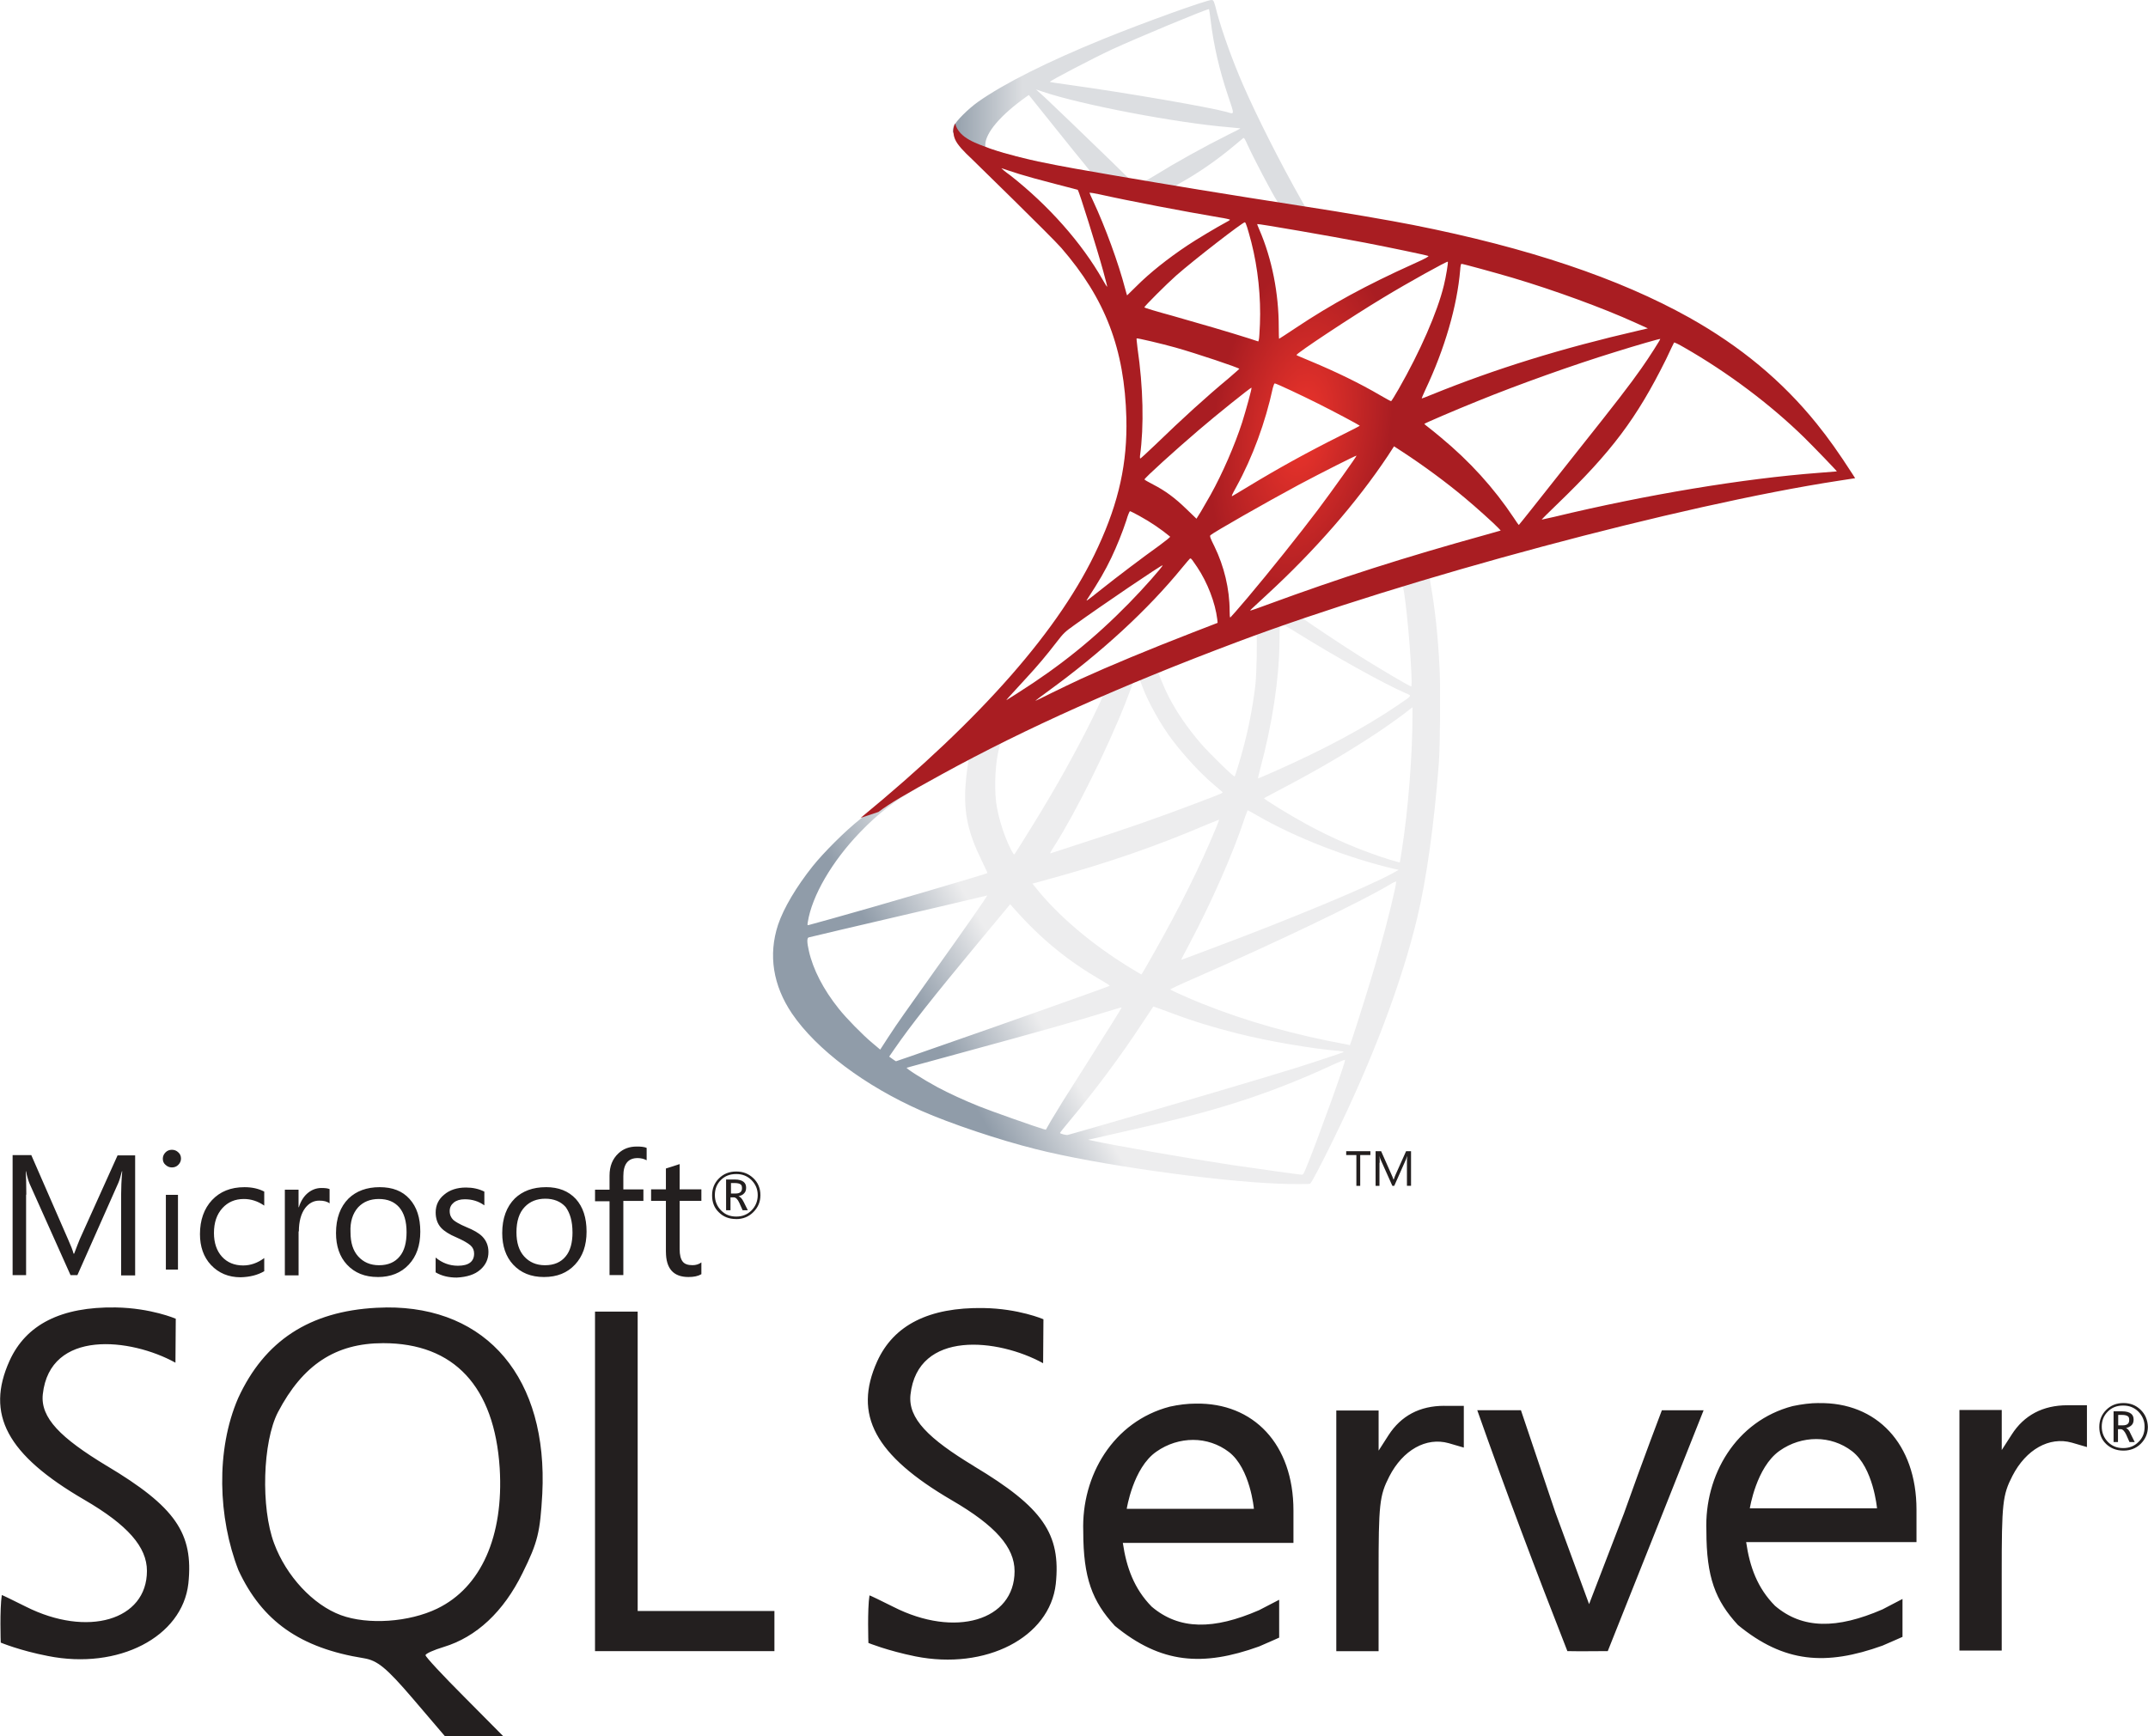
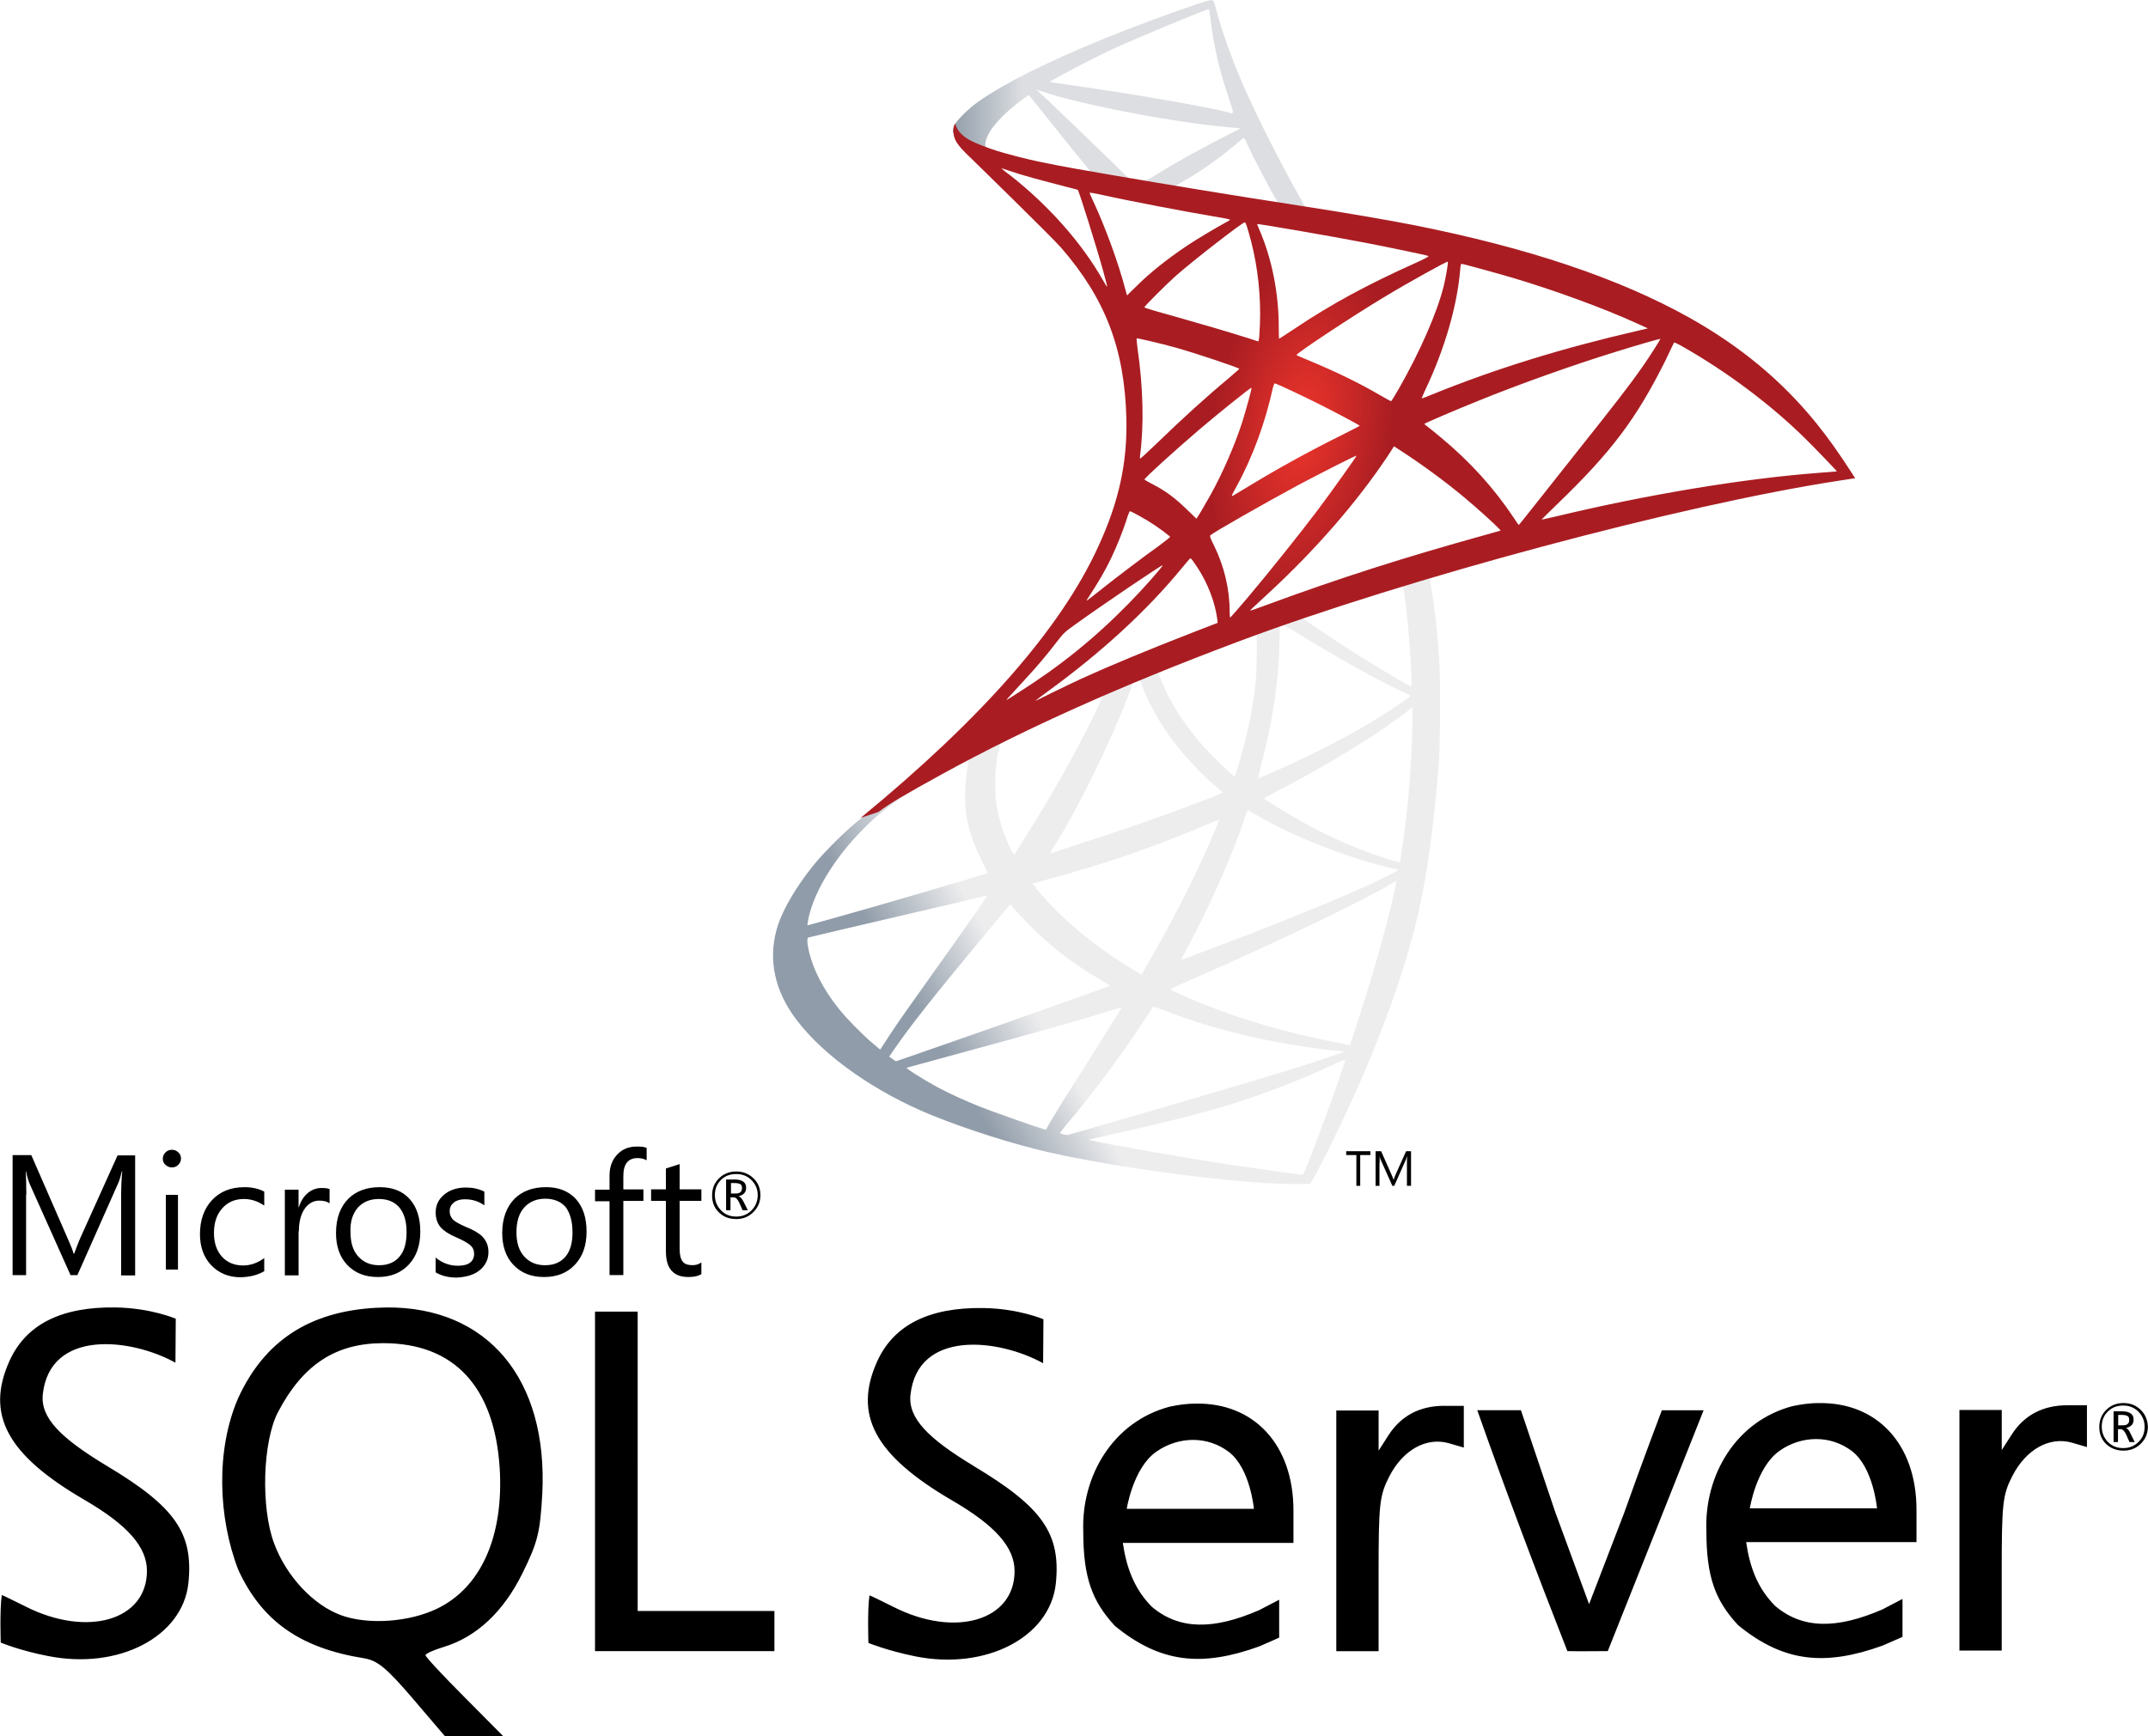
<svg xmlns="http://www.w3.org/2000/svg" width="2500" height="2021" viewBox="0 0 1478.201 1195.111">
  <g transform="matrix(.569 0 0 .569 199.451 -82.735)">
    <linearGradient id="a" gradientUnits="userSpaceOnUse" x1="-2901.952" y1="923.573" x2="-2061.249" y2="1420.331" gradientTransform="matrix(.1234 0 0 -.1234 1158.33 1550.273)">
      <stop offset="0" stop-color="#909ca9" />
      <stop offset="1" stop-color="#ededee" />
    </linearGradient>
    <path fill="url(#a)" d="M1410.773 814.195l-286.9 93.683-249.599 110.161-69.829 18.435c-17.784 16.916-36.431 34.049-56.599 51.397-22.119 19.082-42.72 36.433-58.553 49.008-17.564 13.88-43.587 39.902-56.814 56.38-19.735 24.721-35.348 50.96-42.071 71.13-11.928 36.433-6.07 73.297 16.916 107.346 29.492 43.369 88.261 87.606 156.785 117.749 34.916 15.4 93.683 35.132 137.92 46.19 73.512 18.651 215.771 38.819 294.054 41.857 15.828.65 37.082.65 37.947 0 1.737-1.088 13.881-24.289 27.979-53.129 48.142-98.238 82.838-190.402 101.703-269.119 11.276-47.706 20.166-111.246 26.019-186.492 1.521-21.036 2.169-91.514.868-115.37-1.953-39.033-5.423-70.692-10.84-101.703-.868-4.555-1.088-8.676-.652-8.892.865-.65 3.467-1.517 38.815-11.712l-7.153-16.912v-.005h.004zm-65.49 38.386c2.602 0 9.539 66.573 11.273 108.646.436 8.89.216 14.745-.216 14.745-1.733 0-36.649-20.599-61.583-36.212-21.687-13.663-62.888-40.988-69.393-46.192-2.173-1.517-1.957-1.733 15.828-7.807 30.14-10.194 101.706-33.18 104.091-33.18zm-146.161 48.143c1.953 0 6.937 2.816 18.865 10.191 44.671 27.974 105.393 61.805 131.415 73.083 8.022 3.469 8.887 2.166-9.542 14.746-39.468 26.889-88.697 53.344-148.983 80.018-10.624 4.771-19.514 8.456-19.73 8.456-.432 0 .865-5.418 2.598-11.925 14.53-54.001 22.772-108.647 23.208-152.452.216-21.687.216-21.687 2.169-22.334-.436.217-.22.217 0 .217zm-30.142 11.492c1.297 1.299.432 49.877-1.304 63.104-3.903 31.662-9.975 61.153-19.947 94.335-2.386 8.018-4.558 14.745-4.987 15.177-.872 1.083-30.581-27.975-40.339-39.251-16.916-19.518-30.141-39.035-39.9-58.117-4.988-9.759-12.793-28.84-12.144-29.492 3.469-2.385 117.753-46.622 118.621-45.756zm-141.826 55.731c.216 0 .432 0 .652.216.432.434 1.953 3.905 3.254 7.807 6.937 18.867 22.548 46.624 35.997 64.407 14.746 19.518 34.048 40.334 50.091 53.996 5.207 4.337 9.975 8.456 10.624 9.108 1.304 1.302 1.737 1.083-33.612 14.53-40.981 15.613-85.656 31.226-136.835 47.706a6825.474 6825.474 0 0 0-36.643 11.928c-1.955.652-1.303-.434 4.335-9.323 25.371-39.686 63.97-117.536 85.657-172.618 3.687-9.542 7.373-19.082 8.025-21.251.868-3.038 1.95-4.121 4.768-5.64 1.518-.43 3.038-.866 3.687-.866zm-43.367 17.999c.649.436-10.411 23.637-21.254 44.889-21.036 40.985-44.022 81.323-74.815 130.331-5.204 8.456-10.19 16.265-10.842 17.132-1.083 1.519-1.519 1.083-4.988-5.638-7.373-14.53-13.447-33.181-16.699-50.313-3.254-16.916-2.602-46.406 1.086-64.621 2.816-13.444 2.602-13.227 9.107-16.481 27.757-14.095 117.537-56.166 118.405-55.299zm374.073 15.182v9.107c0 48.359-5.204 114.716-12.797 163.077-1.301 8.456-2.389 15.393-2.602 15.613 0 0-6.288-1.733-13.661-3.905-32.527-10.193-67.875-25.156-99.754-42.718-21.038-11.494-51.612-30.363-50.743-31.231.213-.215 9.323-4.986 19.947-10.625 42.509-22.118 83.274-45.972 118.622-69.609 13.229-8.892 33.176-23.202 37.518-27.107l3.47-2.602zm-537.802 64.185c.867 0 .65 1.735-.651 9.542-.868 5.64-1.951 16.049-2.382 23.202-1.739 31.662 3.469 55.084 19.082 87.177 4.337 8.892 7.809 16.265 7.589 16.48-1.519 1.303-145.074 43.375-190.183 55.734-13.444 3.685-25.152 6.939-26.024 7.153-1.515.436-1.733.22-1.083-3.47 4.987-31.875 29.276-73.512 63.104-108.644 22.554-23.419 40.554-37.08 71.347-54.648 22.119-12.575 56.165-31.439 58.767-32.309.002-.217.218-.217.434-.217zm338.295 60.503c.216-.216 5.42 2.605 11.708 6.29 46.408 26.891 111.03 51.83 166.108 64.623l4.991 1.086-6.941 3.899c-28.84 16.049-123.606 55.515-220.538 91.732-14.098 5.202-27.975 10.409-30.581 11.492-2.602 1.083-4.988 1.735-4.988 1.519 0-.22 3.906-7.809 8.89-17.132 27.107-50.744 54.433-112.547 68.311-155.485 1.739-4.12 2.82-7.805 3.04-8.024zm-34.48 11.278c.22.221-1.517 4.771-3.687 9.975-18.865 45.756-43.59 95.636-75.249 151.583-8.022 14.314-14.746 25.808-14.966 25.808-.213 0-6.721-3.906-14.527-8.676-45.976-28.192-86.743-62.888-113.414-96.501l-3.905-4.771 19.732-5.422c70.696-19.298 130.762-40.116 190.4-65.704 8.459-3.471 15.4-6.292 15.616-6.292zm214.253 74.815s.217.217 0 0c.216 4.988-10.844 49.661-19.953 81.969-7.589 27.107-14.098 48.361-26.022 85.874-5.204 16.485-9.755 30.143-9.975 30.143-.216 0-1.517-.216-2.818-.647-64.405-11.714-122.089-27.977-176.303-49.661-15.182-6.074-36.866-15.833-38.167-16.916-.432-.438 12.58-6.506 29.06-13.663 98.669-43.154 201.024-92.164 236.153-113.196 4.119-2.603 7.373-3.903 8.025-3.903zm-494.646 16.916c.434.432-27.107 40.118-65.709 94.114-13.444 18.867-29.057 40.985-34.911 49.225-5.856 8.241-14.746 21.253-19.734 29.06l-9.112 14.096-9.759-8.24c-11.494-9.544-31.442-29.927-40.333-41.204-18.651-23.201-31.226-47.706-36.214-70.04-2.386-10.411-2.386-15.618-.22-16.265 3.252-.867 61.153-14.53 115.37-27.11 30.143-6.937 65.054-15.177 77.632-18.213 12.579-3.041 22.774-5.423 22.99-5.423zm27.756 10.626l6.937 7.806c31.231 34.914 63.108 60.724 101.708 83.272 6.941 3.906 12.144 7.373 11.708 7.594-1.514 1.083-134.016 48.136-195.385 69.389-34.478 12.143-62.888 21.901-63.102 21.901-.216 0-2.169-1.299-4.341-2.818l-3.901-2.82 6.288-9.106c20.383-29.493 45.976-61.803 101.707-129.028l38.381-46.19zm173.053 123.822c.213-.215 9.755 3.252 21.464 7.594 28.195 10.624 50.527 17.345 80.456 24.936 36.866 9.326 90.211 18.434 121.657 21.035 4.771.432 7.373.868 6.505 1.519-1.521.868-33.395 11.494-56.816 18.867-37.302 11.708-151.149 45.32-243.962 71.995-17.132 4.987-31.879 9.108-32.746 9.323-2.166.436-9.325-1.519-9.325-2.386 0-.431 5.204-7.153 11.494-14.527 31.225-37.3 62.238-78.935 88.044-118.403 7.154-10.846 13.229-19.736 13.229-19.953zm-38.17 1.087c.216.216-15.179 24.936-42.066 67.439-11.496 17.999-24.291 38.383-28.846 45.54-4.337 6.939-10.842 17.784-14.527 23.854l-6.29 11.061-3.252-.868c-7.809-2.169-62.672-21.471-77.202-27.325-18-7.157-36.649-15.829-50.529-23.202-17.346-9.326-39.03-23.206-37.297-23.637.433-.216 30.143-8.243 65.922-17.999 94.984-25.809 147.678-40.77 182.161-51.612 6.29-1.952 11.71-3.471 11.926-3.251zm269.985 63.318h.216c.868 2.171-34.26 99.755-47.06 130.547-2.815 6.939-3.896 8.677-5.417 8.456-3.687-.213-54.646-7.37-85.66-11.925-53.994-8.24-144.641-24.073-167.409-29.275l-5.204-1.083 32.307-7.378c69.396-15.613 102.791-24.069 136.619-34.478 42.722-13.011 85.011-29.276 127.729-49.225 6.722-3.037 12.361-5.422 13.879-5.639z" />
    <linearGradient id="b" gradientUnits="userSpaceOnUse" x1="-2882.7" y1="10288.81" x2="-2206.249" y2="10288.81" gradientTransform="matrix(.1234 0 0 -.1234 1158.33 1550.273)">
      <stop offset="0" stop-color="#939fab" />
      <stop offset="1" stop-color="#dcdee1" />
    </linearGradient>
    <path fill="url(#b)" d="M1114.983 145.414c-4.771-.647-81.757 27.11-131.415 47.275-67.01 27.327-119.052 53.351-151.148 75.899-11.925 8.461-26.891 23.422-29.273 29.276-.867 2.169-1.303 4.771-1.303 7.373l29.06 27.541 69.175 22.119 164.594 29.493 188.228 32.312 1.953-16.264c-.649 0-1.085-.216-1.73-.216l-24.728-3.905-4.984-8.89c-25.59-45.107-53.781-101.056-70.261-138.789-12.793-29.276-24.938-63.102-31.662-87.391-3.687-14.746-4.119-15.613-6.501-15.829v-.005h-.005zm-3.474 11.063h.223c.213.214 1.081 6.29 1.95 13.442 3.683 30.364 10.411 59.635 21.035 91.297 8.022 23.855 8.022 22.555-1.301 19.734-22.119-6.07-121.221-23.202-193-33.177-11.494-1.519-21.253-3.036-21.253-3.252-.867-.867 51.827-28.41 75.031-39.25 29.709-13.665 111.246-47.711 117.315-48.794zm-209.047 97.15l8.461 2.816c45.97 15.616 161.551 37.736 225.31 42.94 7.154.651 13.229 1.303 13.442 1.303.216.216-5.852 3.469-13.661 7.154-30.79 15.397-64.621 34.264-88.042 48.794-6.937 4.335-13.229 7.807-14.094 7.807-.868 0-5.42-.868-10.191-1.519l-8.674-1.303-21.683-21.253c-38.167-37.08-68.094-65.704-79.588-76.549l-11.28-10.19zm-8.671 6.721l30.576 38.168c16.696 21.035 33.611 41.635 37.301 46.187 3.683 4.557 6.721 8.245 6.505 8.461-.868.65-44.236-7.809-67.226-13.011-23.637-5.423-33.395-8.025-47.924-12.577l-11.928-3.905v-3.038c.216-14.53 18.651-36.214 49.877-58.331l2.819-1.954zm259.791 52.046c.869 0 1.95 1.951 4.552 7.806 7.373 16.263 30.364 60.07 35.997 68.526 1.74 2.822 4.771 3.038-25.802-1.95-73.512-11.93-97.152-15.829-97.152-16.263 0-.216 2.169-1.735 4.988-3.254 22.771-12.575 45.756-28.624 66.142-45.756 4.988-4.121 9.542-8.024 10.407-8.676.216-.433.652-.649.868-.433z" />
    <radialGradient id="c" cx="-14217.448" cy="7277.705" r="898.12" gradientTransform="matrix(-.1185 -.0178 -.036 .237 -198.955 -1314.415)" gradientUnits="userSpaceOnUse">
      <stop offset="0" stop-color="#ee352c" />
      <stop offset="1" stop-color="#a91d22" />
    </radialGradient>
    <path fill="url(#c)" d="M804.66 294.828s-4.768 7.593-.215 18.87c2.822 6.937 11.061 15.393 20.384 24.069 0 0 96.5 94.114 108.211 107.561 53.344 61.585 76.549 122.305 78.718 206.012 1.301 53.78-8.894 101.054-34.264 155.919-45.106 98.453-140.307 207.098-287.117 327.67l21.472-7.157c13.878-10.411 32.745-21.467 76.982-45.756 102.137-55.952 217.071-107.346 358.028-160.258 202.971-76.335 536.715-165.681 726.676-194.736l19.737-3.038-3.038-4.771c-17.345-26.891-29.276-43.587-43.59-61.369-41.633-51.612-92.157-93.463-153.964-128.161-85.007-47.489-194.956-84.571-334.173-112.112-26.239-5.207-83.923-15.181-130.763-22.337-99.321-15.393-163.51-26.021-234.203-38.165-25.37-4.339-63.323-10.843-88.478-16.263-13.011-2.822-37.947-8.676-57.464-15.398-15.613-6.075-38.168-12.147-42.939-30.58zm55.952 54.216c.214-.214 3.683 1.083 8.24 2.602 8.24 2.816 18.865 6.07 31.446 9.542a1599.47 1599.47 0 0 0 28.624 7.589c13.011 3.251 23.852 6.288 24.068 6.288 1.521 1.519 23.424 71.558 30.797 98.449 2.815 10.195 4.988 18.867 4.771 18.867-.223.22-2.605-3.469-5.423-8.456-25.373-44.673-65.491-89.995-111.899-126.428-6.069-4.333-10.624-8.237-10.624-8.453zm106.692 29.492c1.085 0 5.856.651 11.708 1.951 36.866 8.24 103.008 20.818 145.293 27.975 7.157 1.083 12.797 2.387 12.797 2.818 0 .436-2.605 1.951-5.859 3.688-7.153 3.685-35.997 20.815-45.536 27.322-24.073 16.047-45.756 33.395-61.371 49.008-6.288 6.29-11.712 11.494-11.712 11.494s-1.297-3.685-2.386-8.242c-7.802-30.143-24.069-74.816-38.815-106.258-2.386-4.986-4.339-9.541-4.339-9.973 0 .433 0 .217.22.217zm187.795 35.781c1.301.432 3.47 7.806 7.806 24.069 8.025 31.446 11.712 66.576 10.411 99.321-.436 9.108-.868 17.564-1.304 18.651l-.649 2.166-11.276-3.685c-23.204-7.373-60.935-18.435-93.245-27.541-18.436-4.988-33.395-9.542-33.395-9.975 0-1.303 26.891-28.192 38.383-38.383 21.898-19.303 81.316-65.275 83.269-64.623zm14.963 2.166c.652-.647 89.779 14.746 130.331 22.554 30.145 5.854 73.948 14.963 76.549 16.049 1.301.432-3.254 3.034-17.784 9.539-57.248 25.808-99.754 49.008-142.036 77.202-11.06 7.373-20.386 13.444-20.602 13.444-.216 0-.433-6.287-.433-13.878 0-41.201-8.241-82.838-23.424-117.968-1.517-3.47-2.818-6.722-2.601-6.942zm230.516 45.542c.652.65-2.169 18.217-4.771 28.624-7.806 32.312-28.84 80.24-54.643 125.343-4.558 8.024-8.677 14.53-9.114 14.746-.429.216-6.285-3.038-13.009-6.941-25.154-14.746-53.778-28.624-85.007-41.637-8.671-3.685-16.263-6.723-16.48-7.153-1.521-1.303 68.308-47.493 105.174-69.612 29.276-17.781 76.982-44.239 77.85-43.37zm16.48 2.601c1.953 0 41.421 10.844 62.019 16.916 50.963 15.181 109.512 36.648 147.679 53.996l15.828 7.159-11.056 2.6c-93.245 21.467-173.049 46.192-250.034 77.418-6.289 2.602-11.928 4.771-12.357 4.771-.436 0 1.733-4.987 4.552-11.061 23.204-49.225 38.167-100.62 41.85-144.427.221-4.121.867-7.372 1.519-7.372zm-392.938 90.213c.649-.652 30.793 6.506 47.057 11.056 24.721 6.942 77.198 24.505 77.198 25.808 0 .216-5.853 5.204-12.79 11.278-28.408 23.637-55.734 48.572-88.481 80.234-9.759 9.328-17.997 16.917-18.429 16.917-.436 0-.649-1.304-.436-3.038 4.987-36.433 3.906-83.272-3.034-130.763-.653-6.074-1.302-11.276-1.085-11.492zm633.433.652c.429.431-13.881 22.984-22.988 35.777-13.009 18.649-32.098 43.375-75.252 97.588-22.765 28.622-48.358 60.936-56.812 71.778-8.678 10.842-15.831 19.948-16.051 19.948-.216 0-3.031-3.901-6.069-8.671-24.289-36.433-53.349-68.311-87.829-96.935-6.505-5.423-13.658-11.278-16.044-13.013-2.386-1.734-4.339-3.469-4.339-3.685 0-.649 36.862-16.483 64.841-27.757 49.01-19.952 115.794-43.805 165.892-59.203 26.24-8.239 54.215-16.263 54.651-15.827zm16.696 4.334c.865-.215 6.072 2.387 12.361 6.07 52.697 30.143 104.305 68.962 145.077 108.864 11.492 11.278 39.9 40.77 39.464 40.986 0 0-9.975.867-21.683 1.733-91.296 6.942-208.178 26.239-320.511 53.345-7.589 1.733-14.31 3.252-14.746 3.252-.429 0 8.025-8.456 18.653-18.647 65.922-63.538 96.067-103.656 131.628-175.22 4.986-10.623 9.325-19.731 9.757-20.383-.216 0-.216 0 0 0zm-482.936 49.446c3.038.647 31.229 13.88 52.48 24.503 19.517 9.755 48.794 25.372 50.311 26.671.216.216-10.195 5.638-22.984 11.928-40.772 20.384-75.684 39.682-112.118 61.802-10.408 6.29-19.082 11.497-19.298 11.497-.868 0-.652-.872 5.204-11.497 19.518-35.561 35.129-78.065 44.023-119.486.864-3.252 1.733-5.418 2.382-5.418zm-28.192 5.202c.652.652-6.721 27.323-11.273 41.853-8.894 27.541-23.856 62.02-38.383 88.043-3.474 6.069-8.677 14.961-11.496 19.948l-5.42 8.674-12.144-11.707c-14.094-13.663-25.59-22.12-40.333-29.712-5.859-3.033-10.411-5.638-10.411-6.069 0-1.735 37.082-35.347 65.49-59.635 20.383-17.566 63.321-52.045 63.97-51.395zm172.404 70.913l10.627 6.937c24.282 15.833 52.906 36.866 74.813 55.298 12.357 10.19 36.21 31.662 40.985 36.866l2.598 2.822-17.561 4.986c-99.321 27.538-176.087 52.043-265.649 85.007-9.975 3.685-18.433 6.721-19.085 6.721-1.297 0-2.385 1.083 19.954-19.519 57.251-52.691 107.992-110.812 145.726-167.411l7.592-11.707zm-45.324 11.276c.432.432-29.276 42.284-47.06 65.922-21.251 28.192-58.985 75.465-85.007 106.256-10.84 12.797-20.163 23.422-20.599 23.64-.652.216-.868-3.036-.868-8.024 0-26.242-6.721-54.216-18.433-78.068-4.988-9.975-5.856-12.361-4.768-13.444 4.119-3.688 67.223-39.686 107.123-61.153 26.89-14.312 68.956-35.563 69.612-35.129zm-274.107 67.225c.652 0 5.64 2.6 11.279 5.638 13.878 7.589 26.239 16.046 37.298 25.156.432.432-5.204 4.988-12.577 10.406-20.602 14.746-51.828 38.385-70.041 52.915-19.088 15.18-19.734 15.613-17.568 12.361 14.314-21.903 21.467-34.264 29.06-50.093 6.721-14.094 13.442-30.793 18.213-45.323 1.734-6.289 3.904-11.06 4.336-11.06zm73.083 57.248c1.081-.214 2.386 1.735 8.238 10.411 12.361 18.429 21.903 43.154 24.292 63.104l.429 4.339-29.705 11.494c-53.133 20.599-102.139 40.985-135.322 56.162-9.322 4.339-25.587 12.144-36.211 17.352-10.627 5.418-19.301 9.539-19.301 9.323s6.721-5.204 14.961-11.278c64.844-47.055 121.007-98.669 163.076-150.279 4.555-5.423 8.677-10.411 9.107-10.627l.436-.001zm-33.612 8.242c.868.867-23.853 28.84-40.768 45.971-41.853 42.723-83.273 76.12-134.669 108.649-6.505 4.119-12.359 7.804-13.011 8.24-1.519.867.432-1.303 22.986-25.808 14.314-15.397 25.155-28.408 37.516-44.453 8.24-10.624 9.759-12.143 21.688-20.604 31.878-22.987 105.39-72.864 106.258-71.995z" />
  </g>
-   <path fill="#231F1F" d="M265.747 900.102c-2.276 0-4.553.217-6.809.217-45.975 2.45-76.983 22.683-95.113 62.195-15.506 35.735-13.813 82.446.174 118.4 16.265 35.131 42.547 53.672 86.416 60.675 9.282 1.52 15.506 6.616 33.483 27.606l22.12 25.915h40.118l-26.676-26.892c-14.746-14.745-26.673-27.584-26.673-28.712 0-1.127 5.641-3.599 12.469-5.68 22.51-6.812 41.203-24.202 54.279-50.854 10.583-21.402 12.102-28.018 13.619-54.646 3.969-79.26-37.82-128.813-107.409-128.247l.002.023zm35.173 207.27c-19.517 9.453-47.857 11.34-66.356 4.553-19.127-7.025-37.646-26.889-45.975-49.377-9.259-24.591-7.937-69.956 2.646-90.386 17.023-32.528 39.534-47.49 72.43-47.49 48.792 0 76.549 29.884 80.171 86.048 2.863 46.885-12.838 82.058-42.895 96.632l-.021.02zm693.025-139.568c-16.828 0-29.709 6.811-38.385 20.231l-6.809 10.627v-27.628h-29.123v165.678h29.104v-52.956c0-48.424.604-54.084 7.371-67.335 9.326-18.172 25.371-27.234 40.879-22.897l10.408 3.036v-28.712h-13.445v-.044zm-171.098-1.519c-5.705 0-11.756.76-17.781 2.084-38.971 10.19-60.938 47.489-59.594 85.873 0 32.139 6.244 48.206 21.752 65.057 31.77 26.065 60.502 28.146 99.275 14.161 6.615-2.819 13.814-6.072 13.814-6.072v-26.065l-13.814 7.156c-31.379 13.661-55.016 13.661-73.949-2.43-12.076-12.296-17.391-27.042-19.84-43.868h117.426v-22.339c0-45.539-27.41-74.294-67.313-73.557h.024zm-47.492 72.647s4.338-28.407 20.428-39.554c7.744-5.466 16.633-8.11 25.328-8.11 8.719 0 17.414 2.818 24.592 8.306 14.748 11.341 17.219 39.143 17.219 39.143h-87.566v.215h-.001zm-702.111-29.881c-31.573-19.128-45.582-32.921-43.869-49.185 4.9-44.997 60.503-38.773 91.295-21.749l.219-30.272s-17.024-7.373-41.421-7.764c-37.429-.564-61.63 11.709-72.97 36.691-16.656 36.865-1.908 64.665 51.396 95.677 29.925 17.412 43.152 32.528 43.152 49.008 0 34.047-41.05 45.931-83.401 24.57-8.716-4.337-16.09-7.959-16.48-7.959-1.519 9.651-.736 32.745-.736 32.745s13.012 5.466 32.527 9.236c48.4 9.65 92.445-13.054 96.608-49.919 3.622-34.609-8.893-52.761-56.318-81.104l-.002.025zm1178.454-43.155c-5.682 0-11.711.78-18 2.103-38.924 10.192-60.85 47.492-59.354 85.876 0 32.095 6.225 48.011 21.729 64.838 31.771 26.089 60.504 28.191 99.473 14.184 6.592-2.818 13.77-6.026 13.77-6.026v-26.109l-13.791 7.197c-31.443 13.619-55.082 13.619-73.947-2.471-12.145-12.274-17.414-26.847-19.865-43.871h117.232v-22.336c0-45.321-27.412-74.099-67.313-73.339l.066-.046zm-47.492 72.646s4.381-28.365 20.449-39.729c7.721-5.485 16.611-8.132 25.307-8.132 8.674 0 17.414 2.819 24.594 8.327 14.746 11.342 17.219 39.338 17.219 39.338h-87.545l-.024.196zm-533.809-29.123c-31.573-19.083-45.54-32.92-43.848-49.185 4.9-45.02 60.504-38.773 91.296-21.749l.218-30.272s-17.024-7.374-41.421-7.722c-37.429-.563-61.63 11.711-72.991 36.692-16.633 36.864-1.692 64.666 51.437 95.677 29.884 17.393 43.111 32.312 43.111 48.792 0 34.047-41.029 46.126-83.381 24.569-8.674-4.337-16.046-7.916-16.48-7.916-1.519 9.649-.736 32.746-.736 32.746s12.858 5.27 32.31 9.237c48.445 9.672 92.51-13.012 96.653-49.877 3.6-34.437-8.891-52.587-56.167-80.952v-.04zm752.421-42.005c-16.828 0-29.859 6.829-38.383 20.254l-6.811 10.582v-27.583h-29.123V1136.3h29.102v-52.954c0-48.403.584-54.085 7.375-67.313 9.324-18.15 25.369-27.235 40.875-22.878l10.408 3.035v-28.775h-13.443zm-984.021 41.05V902.941h-29.361v233.728h123.478v-27.604h-94.116v-100.601zm679.015 32.896l-24.201 62.975-23.27-63.322-23.637-70.173h-30.055c19.475 55.212 40.658 111.376 62.02 165.829 9.26.216 18.541 0 27.799 0l32.682-82.058 33.287-83.75h-28.732s-12.688 33.266-25.914 70.521l.021-.022zM506.455 839.251c4.728 0 8.674-1.516 11.927-4.769 3.208-3.211 4.9-6.984 4.9-11.711 0-4.728-1.692-8.675-4.9-11.711-3.253-3.035-7.005-4.555-11.711-4.555-4.769 0-8.717 1.52-11.927 4.728-3.252 3.211-4.727 7.158-4.727 11.712 0 4.771 1.519 8.716 4.727 11.711 3.037 3.034 6.984 4.553 11.711 4.553v.042zm-10.408-26.889c2.818-2.818 6.245-4.121 10.625-4.121 4.121 0 7.548 1.303 10.411 4.121 2.819 2.819 4.337 6.245 4.337 10.409 0 4.163-1.518 7.764-4.337 10.582-2.862 2.817-6.29 4.163-10.411 4.163-4.185 0-7.59-1.301-10.408-4.163-2.819-2.818-4.337-6.419-4.337-10.582 0-4.164 1.301-7.589 4.12-10.409zm7.003 11.928h1.908c1.346 0 2.668 1.3 3.795 3.773l2.279 5.116h3.577l-2.818-5.683c-1.149-2.275-2.276-3.598-3.6-3.969 1.67-.39 2.992-.953 3.947-2.082.952-.974 1.3-2.298 1.3-3.795 0-1.734-.542-3.034-1.69-3.989-1.302-1.084-3.384-1.669-6.074-1.669h-6.026v21.187h3.035v-8.891l.367.002zm0-9.846h2.647c1.908 0 3.253.39 3.99.953.716.564.911 1.303.911 2.646 0 2.45-1.52 3.601-4.337 3.601h-3.252v-7.2h.041zm-485.018 7.958c0-7.373-.216-12.858-.39-16.09h.174c.758 3.814 1.691 6.657 2.45 8.543l28.19 62.975h4.728l28.19-63.538c.761-1.733 1.52-4.337 2.452-7.959h.216c-.563 6.29-.758 11.754-.758 16.112v55.581h9.648v-82.622h-12.1L54.919 852.87c-.955 2.276-2.278 5.683-3.969 10.193h-.392c-.563-2.234-1.886-5.639-3.772-9.803l-25.33-58.053H8.598v82.621h9.281v-55.385l.153-.041zm96.045.154h8.329v51.458h-8.329v-51.458zm4.164-18.868c1.736 0 3.21-.587 4.337-1.734 1.15-1.129 1.91-2.603 1.91-4.337 0-1.692-.565-3.211-1.887-4.337-1.171-1.15-2.668-1.737-4.381-1.737-1.69 0-3.208.587-4.338 1.737-1.146 1.126-1.907 2.645-1.907 4.337 0 1.887.586 3.208 1.907 4.337 1.304 1.147 2.647 1.734 4.338 1.734h.021zm63.54 71.455v-9.066c-4.555 3.405-9.456 5.098-14.53 5.098-6.07 0-10.995-2.081-14.595-6.07-3.577-3.947-5.485-9.436-5.485-16.266 0-7.156 1.908-12.84 5.854-17.177 3.795-4.163 8.719-6.245 14.748-6.245 4.922 0 9.647 1.52 14.009 4.557v-9.65c-3.968-2.082-8.5-3.037-13.619-3.037-9.456 0-16.827 3.037-22.335 8.894-5.466 5.854-8.285 13.813-8.285 23.42 0 8.543 2.45 15.722 7.548 21.209 5.312 5.637 12.102 8.5 20.428 8.5 6.438-.178 11.707-1.523 16.262-4.167zm23.831-27.433c0-6.788 1.518-12.273 4.337-16.049 2.647-3.403 5.855-5.116 9.65-5.116 3.21 0 5.486.585 7.155 1.908v-9.846c-1.3-.563-3.187-.758-5.637-.758-3.405 0-6.439 1.146-9.107 3.253-2.819 2.231-5.074 5.638-6.397 9.975h-.216v-12.08h-9.433v58.985h9.454V847.71h.194zm54.279 31.443c8.892 0 16.048-2.863 21.36-8.543 5.29-5.641 7.936-13.229 7.936-22.686 0-9.647-2.427-17.021-7.372-22.51-4.9-5.483-11.711-8.132-20.603-8.132s-16.048 2.647-21.36 7.764c-5.681 5.641-8.674 13.599-8.674 23.813 0 8.891 2.429 16.265 7.548 21.751 5.29 5.68 12.295 8.521 21.165 8.521v.022zm-13.445-48.055c3.6-3.795 8.329-5.683 14.182-5.683 6.074 0 10.627 1.888 14.01 5.683 3.404 3.969 5.097 9.63 5.097 17.197 0 7.198-1.519 12.859-4.729 16.654-3.208 3.969-7.936 6.071-14.183 6.071-6.071 0-10.777-2.104-14.377-6.071-3.577-3.99-5.291-9.456-5.291-16.654-.368-7.156 1.519-13.01 5.291-17.197zm84.141 42.916c3.599-3.208 5.509-7.155 5.509-12.102 0-4.337-1.52-7.936-4.338-10.777-2.3-2.275-5.854-4.337-10.994-6.419-4.556-1.906-7.374-3.6-8.893-4.923-1.517-1.517-2.45-3.402-2.45-6.071 0-2.45.955-4.337 2.821-5.855 1.908-1.516 4.337-2.253 7.59-2.253 5.096 0 9.454 1.343 13.443 4.185v-9.456c-3.816-1.906-7.958-2.817-12.686-2.817-6.071 0-11.189 1.671-14.964 4.899-3.969 3.212-5.854 7.375-5.854 12.274 0 4.337 1.3 7.938 3.771 10.582 2.082 2.256 5.641 4.556 10.583 6.614 4.729 2.083 7.938 3.968 9.65 5.485 1.691 1.52 2.45 3.405 2.45 5.641 0 5.506-3.772 8.349-11.146 8.349-5.682 0-10.776-1.866-15.333-5.638v10.189c4.121 2.475 9.066 3.601 14.53 3.601 7.005-.368 12.49-2.081 16.264-5.486l.047-.022zm45.019-56.73c-8.893 0-16.048 2.647-21.361 7.764-5.638 5.641-8.674 13.599-8.674 23.813 0 8.891 2.452 16.265 7.547 21.751 5.313 5.68 12.295 8.521 21.187 8.521 9.107 0 16.048-2.861 21.36-8.545 5.313-5.637 7.958-13.227 7.958-22.683 0-9.65-2.472-17.022-7.374-22.509-5.115-5.487-11.927-8.133-20.601-8.133l-.042.021zm18.345 31.012c0 7.198-1.518 12.859-4.727 16.654-3.21 3.969-7.938 6.071-14.184 6.071-6.074 0-10.778-2.104-14.379-6.071-3.577-3.99-5.29-9.456-5.29-16.654 0-7.59 1.888-13.444 5.683-17.393 3.576-3.773 8.306-5.682 14.182-5.682 5.854 0 10.561 1.907 13.964 5.682 3.037 4.163 4.729 9.824 4.729 17.393h.022zm25.547 29.513h9.433v-51.068h13.813v-7.938H428.93v-9.108c0-8.282 3.208-12.446 9.845-12.446 2.234 0 4.511.563 6.203 1.518v-8.521c-1.692-.759-3.969-.932-6.812-.932-5.095 0-9.258 1.519-12.664 4.727-3.969 3.773-6.071 8.674-6.071 15.312v9.672h-9.978v7.936h9.978v50.876l.067-.028zm38.75-16.091c0 11.538 5.098 17.414 15.506 17.414 3.774 0 6.614-.606 8.891-1.951v-8.11c-1.734 1.302-3.795 1.91-6.071 1.91-3.208 0-5.464-.762-6.788-2.475-1.345-1.689-2.103-4.554-2.103-8.501v-33.286h14.961v-7.938h-14.961v-17.39c-3.253 1.127-6.44 2.082-9.456 3.034v14.355h-10.192v7.938h10.192v34.979l.021.021zm1014.88 108.73c-3.209-3.034-7.004-4.553-11.709-4.553-4.77 0-8.719 1.519-11.928 4.771-3.209 3.188-4.729 7.155-4.729 11.711 0 4.728 1.52 8.675 4.705 11.709 3.211 3.036 7.156 4.556 11.928 4.556 4.705 0 8.674-1.52 11.928-4.729 3.188-3.253 4.879-7.004 4.879-11.709-.174-4.771-1.887-8.719-5.096-11.754l.022-.002zm-1.517 22.338c-2.82 2.818-6.246 4.119-10.41 4.119-4.119 0-7.545-1.301-10.408-4.119-2.818-2.863-4.338-6.441-4.338-10.627 0-4.121 1.301-7.545 4.164-10.408 2.818-2.817 6.225-4.121 10.582-4.121 4.121 0 7.549 1.304 10.41 4.121 2.818 2.863 4.336 6.287 4.336 10.408 0 4.382-1.301 7.764-4.336 10.627zm-8.502-9.651c1.691-.39 3.037-1.149 3.969-2.081.955-.977 1.303-2.301 1.303-3.815 0-1.692-.543-3.037-1.691-3.969-1.301-1.085-3.404-1.671-6.07-1.671h-6.029v21.164h3.037v-8.891h1.885c1.303 0 2.604 1.3 3.773 3.773l2.254 5.096h3.602l-2.818-5.683c-.977-2.472-2.105-3.601-3.252-3.97l.037.047zm-2.082-1.907h-3.252v-7.155h2.668c1.887 0 3.209.345 3.969.932.758.563.932 1.301.932 2.646 0 2.45-1.518 3.579-4.336 3.579l.019-.002zM933.443 816.353h2.646v-21.187h7.002v-2.646h-16.652v2.646h7.006v21.187h-.002zm16.047-15.917c0-2.062 0-3.753-.152-4.705.174 1.126.564 1.887.738 2.45l8.133 18.172h1.301l8.152-18.347c.219-.563.393-1.301.76-2.275-.174 1.887-.174 3.401-.174 4.553v16.048h2.82V792.52h-3.406l-7.371 16.438c-.174.587-.762 1.734-1.129 3.037h-.217c-.152-.761-.541-1.519-1.084-2.818l-7.373-16.655h-3.816v23.854h2.666v-15.917l.152-.023z" />
+   <path fill="#000" d="M265.747 900.102c-2.276 0-4.553.217-6.809.217-45.975 2.45-76.983 22.683-95.113 62.195-15.506 35.735-13.813 82.446.174 118.4 16.265 35.131 42.547 53.672 86.416 60.675 9.282 1.52 15.506 6.616 33.483 27.606l22.12 25.915h40.118l-26.676-26.892c-14.746-14.745-26.673-27.584-26.673-28.712 0-1.127 5.641-3.599 12.469-5.68 22.51-6.812 41.203-24.202 54.279-50.854 10.583-21.402 12.102-28.018 13.619-54.646 3.969-79.26-37.82-128.813-107.409-128.247l.002.023zm35.173 207.27c-19.517 9.453-47.857 11.34-66.356 4.553-19.127-7.025-37.646-26.889-45.975-49.377-9.259-24.591-7.937-69.956 2.646-90.386 17.023-32.528 39.534-47.49 72.43-47.49 48.792 0 76.549 29.884 80.171 86.048 2.863 46.885-12.838 82.058-42.895 96.632l-.021.02zm693.025-139.568c-16.828 0-29.709 6.811-38.385 20.231l-6.809 10.627v-27.628h-29.123v165.678h29.104v-52.956c0-48.424.604-54.084 7.371-67.335 9.326-18.172 25.371-27.234 40.879-22.897l10.408 3.036v-28.712h-13.445v-.044zm-171.098-1.519c-5.705 0-11.756.76-17.781 2.084-38.971 10.19-60.938 47.489-59.594 85.873 0 32.139 6.244 48.206 21.752 65.057 31.77 26.065 60.502 28.146 99.275 14.161 6.615-2.819 13.814-6.072 13.814-6.072v-26.065l-13.814 7.156c-31.379 13.661-55.016 13.661-73.949-2.43-12.076-12.296-17.391-27.042-19.84-43.868h117.426v-22.339c0-45.539-27.41-74.294-67.313-73.557h.024zm-47.492 72.647s4.338-28.407 20.428-39.554c7.744-5.466 16.633-8.11 25.328-8.11 8.719 0 17.414 2.818 24.592 8.306 14.748 11.341 17.219 39.143 17.219 39.143h-87.566v.215h-.001zm-702.111-29.881c-31.573-19.128-45.582-32.921-43.869-49.185 4.9-44.997 60.503-38.773 91.295-21.749l.219-30.272s-17.024-7.373-41.421-7.764c-37.429-.564-61.63 11.709-72.97 36.691-16.656 36.865-1.908 64.665 51.396 95.677 29.925 17.412 43.152 32.528 43.152 49.008 0 34.047-41.05 45.931-83.401 24.57-8.716-4.337-16.09-7.959-16.48-7.959-1.519 9.651-.736 32.745-.736 32.745s13.012 5.466 32.527 9.236c48.4 9.65 92.445-13.054 96.608-49.919 3.622-34.609-8.893-52.761-56.318-81.104l-.002.025zm1178.454-43.155c-5.682 0-11.711.78-18 2.103-38.924 10.192-60.85 47.492-59.354 85.876 0 32.095 6.225 48.011 21.729 64.838 31.771 26.089 60.504 28.191 99.473 14.184 6.592-2.818 13.77-6.026 13.77-6.026v-26.109l-13.791 7.197c-31.443 13.619-55.082 13.619-73.947-2.471-12.145-12.274-17.414-26.847-19.865-43.871h117.232v-22.336c0-45.321-27.412-74.099-67.313-73.339l.066-.046zm-47.492 72.646s4.381-28.365 20.449-39.729c7.721-5.485 16.611-8.132 25.307-8.132 8.674 0 17.414 2.819 24.594 8.327 14.746 11.342 17.219 39.338 17.219 39.338h-87.545l-.024.196zm-533.809-29.123c-31.573-19.083-45.54-32.92-43.848-49.185 4.9-45.02 60.504-38.773 91.296-21.749l.218-30.272s-17.024-7.374-41.421-7.722c-37.429-.563-61.63 11.711-72.991 36.692-16.633 36.864-1.692 64.666 51.437 95.677 29.884 17.393 43.111 32.312 43.111 48.792 0 34.047-41.029 46.126-83.381 24.569-8.674-4.337-16.046-7.916-16.48-7.916-1.519 9.649-.736 32.746-.736 32.746s12.858 5.27 32.31 9.237c48.445 9.672 92.51-13.012 96.653-49.877 3.6-34.437-8.891-52.587-56.167-80.952v-.04zm752.421-42.005c-16.828 0-29.859 6.829-38.383 20.254l-6.811 10.582v-27.583h-29.123V1136.3h29.102v-52.954c0-48.403.584-54.085 7.375-67.313 9.324-18.15 25.369-27.235 40.875-22.878l10.408 3.035v-28.775h-13.443zm-984.021 41.05V902.941h-29.361v233.728h123.478v-27.604h-94.116v-100.601zm679.015 32.896l-24.201 62.975-23.27-63.322-23.637-70.173h-30.055c19.475 55.212 40.658 111.376 62.02 165.829 9.26.216 18.541 0 27.799 0l32.682-82.058 33.287-83.75h-28.732s-12.688 33.266-25.914 70.521l.021-.022zM506.455 839.251c4.728 0 8.674-1.516 11.927-4.769 3.208-3.211 4.9-6.984 4.9-11.711 0-4.728-1.692-8.675-4.9-11.711-3.253-3.035-7.005-4.555-11.711-4.555-4.769 0-8.717 1.52-11.927 4.728-3.252 3.211-4.727 7.158-4.727 11.712 0 4.771 1.519 8.716 4.727 11.711 3.037 3.034 6.984 4.553 11.711 4.553v.042zm-10.408-26.889c2.818-2.818 6.245-4.121 10.625-4.121 4.121 0 7.548 1.303 10.411 4.121 2.819 2.819 4.337 6.245 4.337 10.409 0 4.163-1.518 7.764-4.337 10.582-2.862 2.817-6.29 4.163-10.411 4.163-4.185 0-7.59-1.301-10.408-4.163-2.819-2.818-4.337-6.419-4.337-10.582 0-4.164 1.301-7.589 4.12-10.409zm7.003 11.928h1.908c1.346 0 2.668 1.3 3.795 3.773l2.279 5.116h3.577l-2.818-5.683c-1.149-2.275-2.276-3.598-3.6-3.969 1.67-.39 2.992-.953 3.947-2.082.952-.974 1.3-2.298 1.3-3.795 0-1.734-.542-3.034-1.69-3.989-1.302-1.084-3.384-1.669-6.074-1.669h-6.026v21.187h3.035v-8.891l.367.002zm0-9.846h2.647c1.908 0 3.253.39 3.99.953.716.564.911 1.303.911 2.646 0 2.45-1.52 3.601-4.337 3.601h-3.252v-7.2h.041zm-485.018 7.958c0-7.373-.216-12.858-.39-16.09h.174c.758 3.814 1.691 6.657 2.45 8.543l28.19 62.975h4.728l28.19-63.538c.761-1.733 1.52-4.337 2.452-7.959h.216c-.563 6.29-.758 11.754-.758 16.112v55.581h9.648v-82.622h-12.1L54.919 852.87c-.955 2.276-2.278 5.683-3.969 10.193h-.392c-.563-2.234-1.886-5.639-3.772-9.803l-25.33-58.053H8.598v82.621h9.281v-55.385l.153-.041zm96.045.154h8.329v51.458h-8.329v-51.458zm4.164-18.868c1.736 0 3.21-.587 4.337-1.734 1.15-1.129 1.91-2.603 1.91-4.337 0-1.692-.565-3.211-1.887-4.337-1.171-1.15-2.668-1.737-4.381-1.737-1.69 0-3.208.587-4.338 1.737-1.146 1.126-1.907 2.645-1.907 4.337 0 1.887.586 3.208 1.907 4.337 1.304 1.147 2.647 1.734 4.338 1.734h.021zm63.54 71.455v-9.066c-4.555 3.405-9.456 5.098-14.53 5.098-6.07 0-10.995-2.081-14.595-6.07-3.577-3.947-5.485-9.436-5.485-16.266 0-7.156 1.908-12.84 5.854-17.177 3.795-4.163 8.719-6.245 14.748-6.245 4.922 0 9.647 1.52 14.009 4.557v-9.65c-3.968-2.082-8.5-3.037-13.619-3.037-9.456 0-16.827 3.037-22.335 8.894-5.466 5.854-8.285 13.813-8.285 23.42 0 8.543 2.45 15.722 7.548 21.209 5.312 5.637 12.102 8.5 20.428 8.5 6.438-.178 11.707-1.523 16.262-4.167zm23.831-27.433c0-6.788 1.518-12.273 4.337-16.049 2.647-3.403 5.855-5.116 9.65-5.116 3.21 0 5.486.585 7.155 1.908v-9.846c-1.3-.563-3.187-.758-5.637-.758-3.405 0-6.439 1.146-9.107 3.253-2.819 2.231-5.074 5.638-6.397 9.975h-.216v-12.08h-9.433v58.985h9.454V847.71h.194zm54.279 31.443c8.892 0 16.048-2.863 21.36-8.543 5.29-5.641 7.936-13.229 7.936-22.686 0-9.647-2.427-17.021-7.372-22.51-4.9-5.483-11.711-8.132-20.603-8.132s-16.048 2.647-21.36 7.764c-5.681 5.641-8.674 13.599-8.674 23.813 0 8.891 2.429 16.265 7.548 21.751 5.29 5.68 12.295 8.521 21.165 8.521v.022zm-13.445-48.055c3.6-3.795 8.329-5.683 14.182-5.683 6.074 0 10.627 1.888 14.01 5.683 3.404 3.969 5.097 9.63 5.097 17.197 0 7.198-1.519 12.859-4.729 16.654-3.208 3.969-7.936 6.071-14.183 6.071-6.071 0-10.777-2.104-14.377-6.071-3.577-3.99-5.291-9.456-5.291-16.654-.368-7.156 1.519-13.01 5.291-17.197zm84.141 42.916c3.599-3.208 5.509-7.155 5.509-12.102 0-4.337-1.52-7.936-4.338-10.777-2.3-2.275-5.854-4.337-10.994-6.419-4.556-1.906-7.374-3.6-8.893-4.923-1.517-1.517-2.45-3.402-2.45-6.071 0-2.45.955-4.337 2.821-5.855 1.908-1.516 4.337-2.253 7.59-2.253 5.096 0 9.454 1.343 13.443 4.185v-9.456c-3.816-1.906-7.958-2.817-12.686-2.817-6.071 0-11.189 1.671-14.964 4.899-3.969 3.212-5.854 7.375-5.854 12.274 0 4.337 1.3 7.938 3.771 10.582 2.082 2.256 5.641 4.556 10.583 6.614 4.729 2.083 7.938 3.968 9.65 5.485 1.691 1.52 2.45 3.405 2.45 5.641 0 5.506-3.772 8.349-11.146 8.349-5.682 0-10.776-1.866-15.333-5.638v10.189c4.121 2.475 9.066 3.601 14.53 3.601 7.005-.368 12.49-2.081 16.264-5.486l.047-.022zm45.019-56.73c-8.893 0-16.048 2.647-21.361 7.764-5.638 5.641-8.674 13.599-8.674 23.813 0 8.891 2.452 16.265 7.547 21.751 5.313 5.68 12.295 8.521 21.187 8.521 9.107 0 16.048-2.861 21.36-8.545 5.313-5.637 7.958-13.227 7.958-22.683 0-9.65-2.472-17.022-7.374-22.509-5.115-5.487-11.927-8.133-20.601-8.133l-.042.021zm18.345 31.012c0 7.198-1.518 12.859-4.727 16.654-3.21 3.969-7.938 6.071-14.184 6.071-6.074 0-10.778-2.104-14.379-6.071-3.577-3.99-5.29-9.456-5.29-16.654 0-7.59 1.888-13.444 5.683-17.393 3.576-3.773 8.306-5.682 14.182-5.682 5.854 0 10.561 1.907 13.964 5.682 3.037 4.163 4.729 9.824 4.729 17.393h.022zm25.547 29.513h9.433v-51.068h13.813v-7.938H428.93v-9.108c0-8.282 3.208-12.446 9.845-12.446 2.234 0 4.511.563 6.203 1.518v-8.521c-1.692-.759-3.969-.932-6.812-.932-5.095 0-9.258 1.519-12.664 4.727-3.969 3.773-6.071 8.674-6.071 15.312v9.672h-9.978v7.936h9.978v50.876l.067-.028zm38.75-16.091c0 11.538 5.098 17.414 15.506 17.414 3.774 0 6.614-.606 8.891-1.951v-8.11c-1.734 1.302-3.795 1.91-6.071 1.91-3.208 0-5.464-.762-6.788-2.475-1.345-1.689-2.103-4.554-2.103-8.501v-33.286h14.961v-7.938h-14.961v-17.39c-3.253 1.127-6.44 2.082-9.456 3.034v14.355h-10.192v7.938h10.192v34.979l.021.021zm1014.88 108.73c-3.209-3.034-7.004-4.553-11.709-4.553-4.77 0-8.719 1.519-11.928 4.771-3.209 3.188-4.729 7.155-4.729 11.711 0 4.728 1.52 8.675 4.705 11.709 3.211 3.036 7.156 4.556 11.928 4.556 4.705 0 8.674-1.52 11.928-4.729 3.188-3.253 4.879-7.004 4.879-11.709-.174-4.771-1.887-8.719-5.096-11.754l.022-.002zm-1.517 22.338c-2.82 2.818-6.246 4.119-10.41 4.119-4.119 0-7.545-1.301-10.408-4.119-2.818-2.863-4.338-6.441-4.338-10.627 0-4.121 1.301-7.545 4.164-10.408 2.818-2.817 6.225-4.121 10.582-4.121 4.121 0 7.549 1.304 10.41 4.121 2.818 2.863 4.336 6.287 4.336 10.408 0 4.382-1.301 7.764-4.336 10.627zm-8.502-9.651c1.691-.39 3.037-1.149 3.969-2.081.955-.977 1.303-2.301 1.303-3.815 0-1.692-.543-3.037-1.691-3.969-1.301-1.085-3.404-1.671-6.07-1.671h-6.029v21.164h3.037v-8.891h1.885c1.303 0 2.604 1.3 3.773 3.773l2.254 5.096h3.602l-2.818-5.683c-.977-2.472-2.105-3.601-3.252-3.97l.037.047zm-2.082-1.907h-3.252v-7.155h2.668c1.887 0 3.209.345 3.969.932.758.563.932 1.301.932 2.646 0 2.45-1.518 3.579-4.336 3.579l.019-.002zM933.443 816.353h2.646v-21.187h7.002v-2.646h-16.652v2.646h7.006v21.187h-.002zm16.047-15.917c0-2.062 0-3.753-.152-4.705.174 1.126.564 1.887.738 2.45l8.133 18.172h1.301l8.152-18.347c.219-.563.393-1.301.76-2.275-.174 1.887-.174 3.401-.174 4.553v16.048h2.82V792.52h-3.406l-7.371 16.438c-.174.587-.762 1.734-1.129 3.037h-.217c-.152-.761-.541-1.519-1.084-2.818l-7.373-16.655h-3.816v23.854h2.666v-15.917l.152-.023z" />
</svg>
